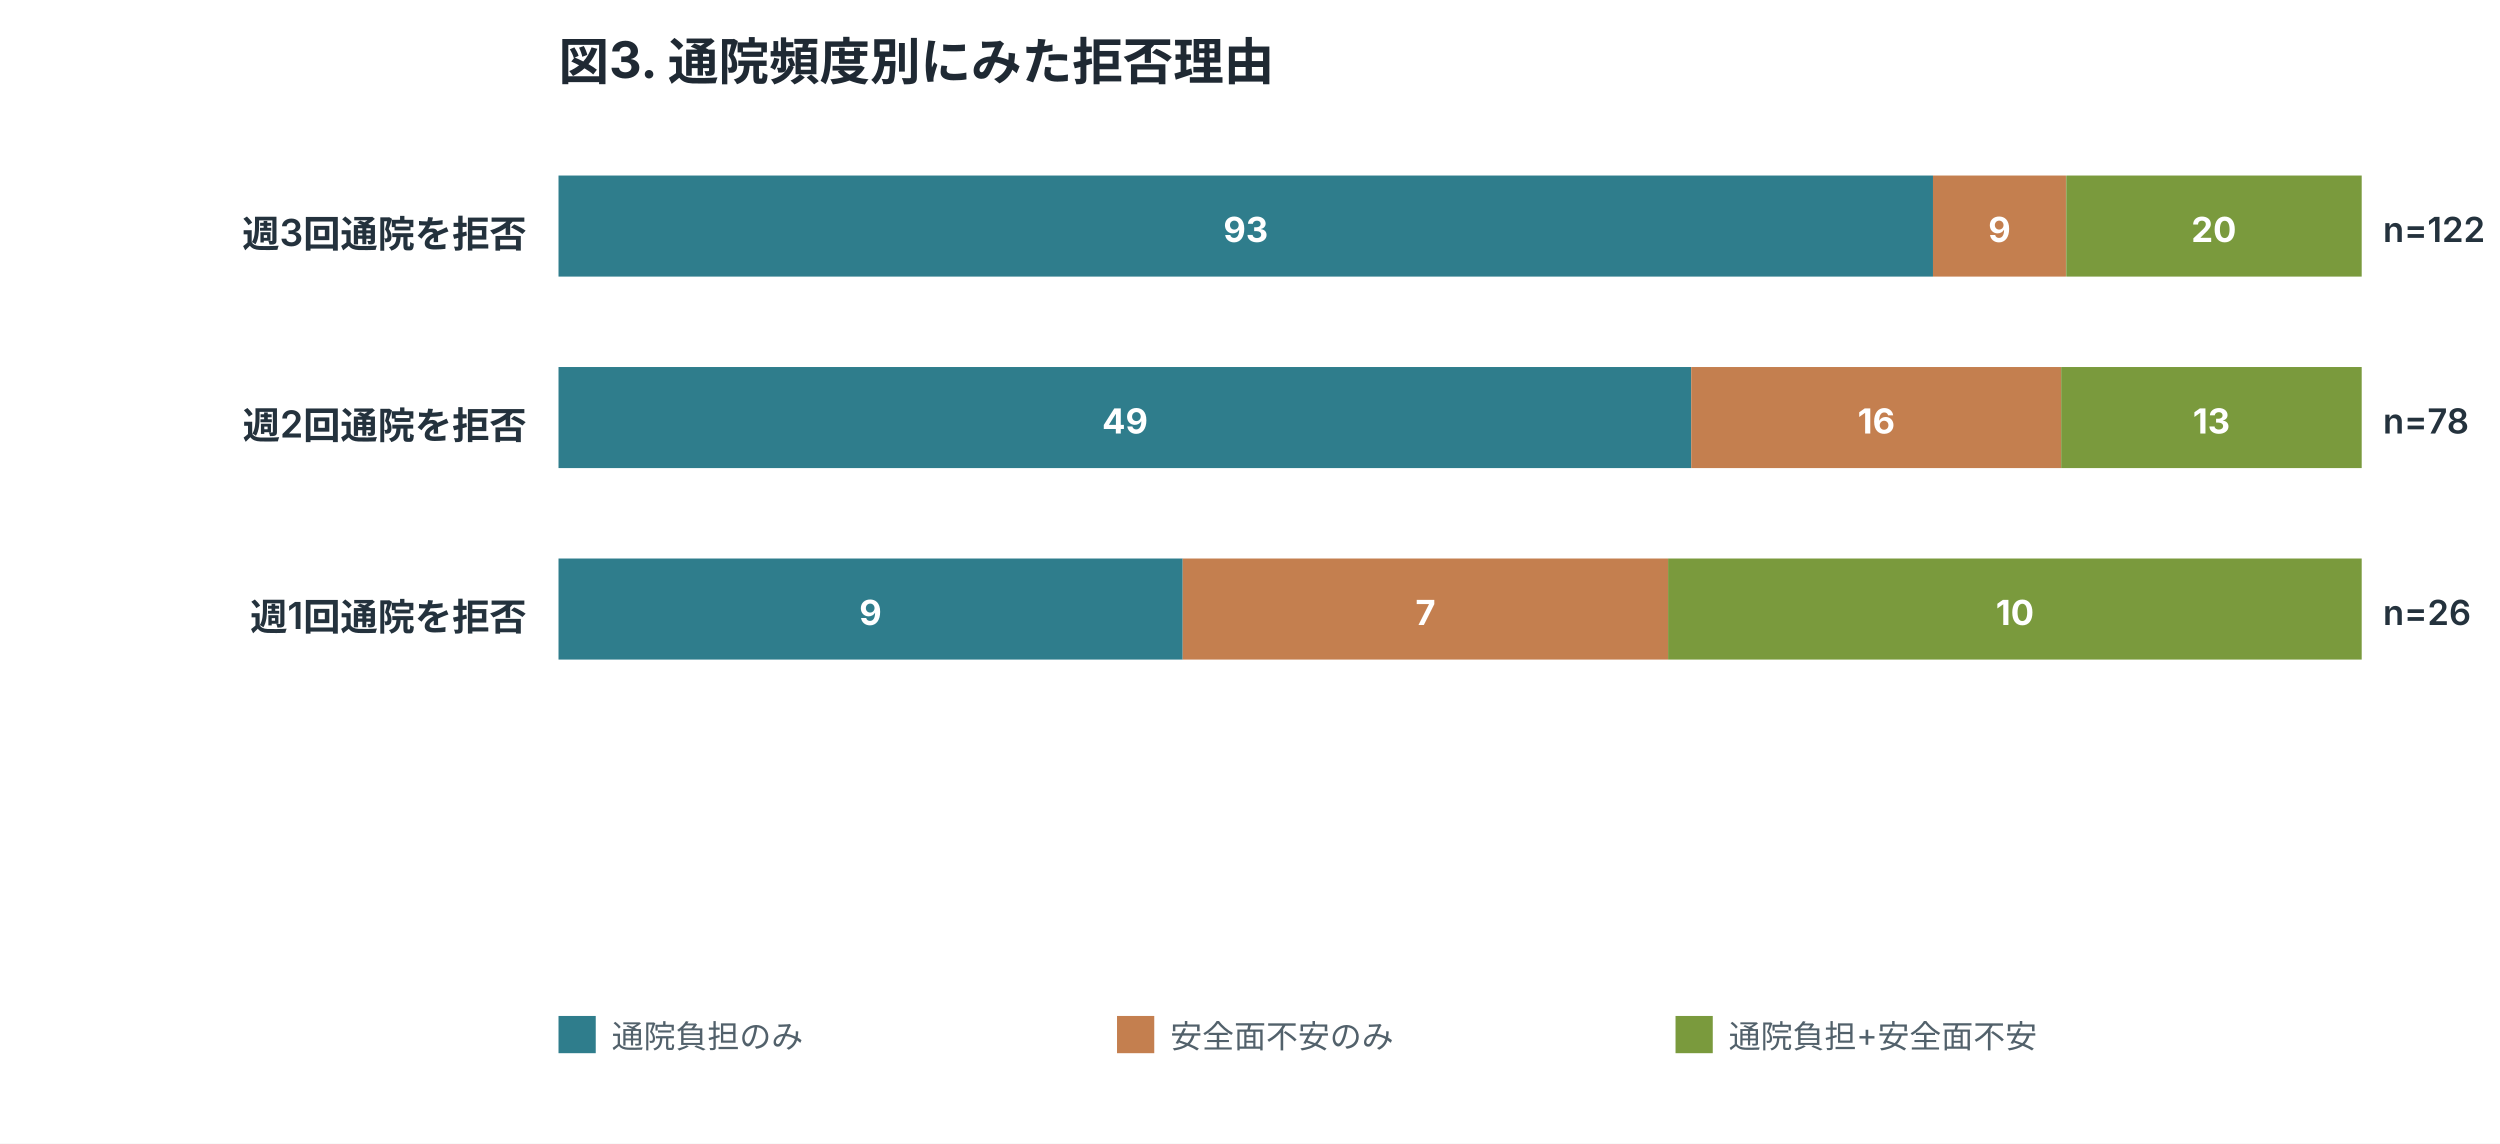
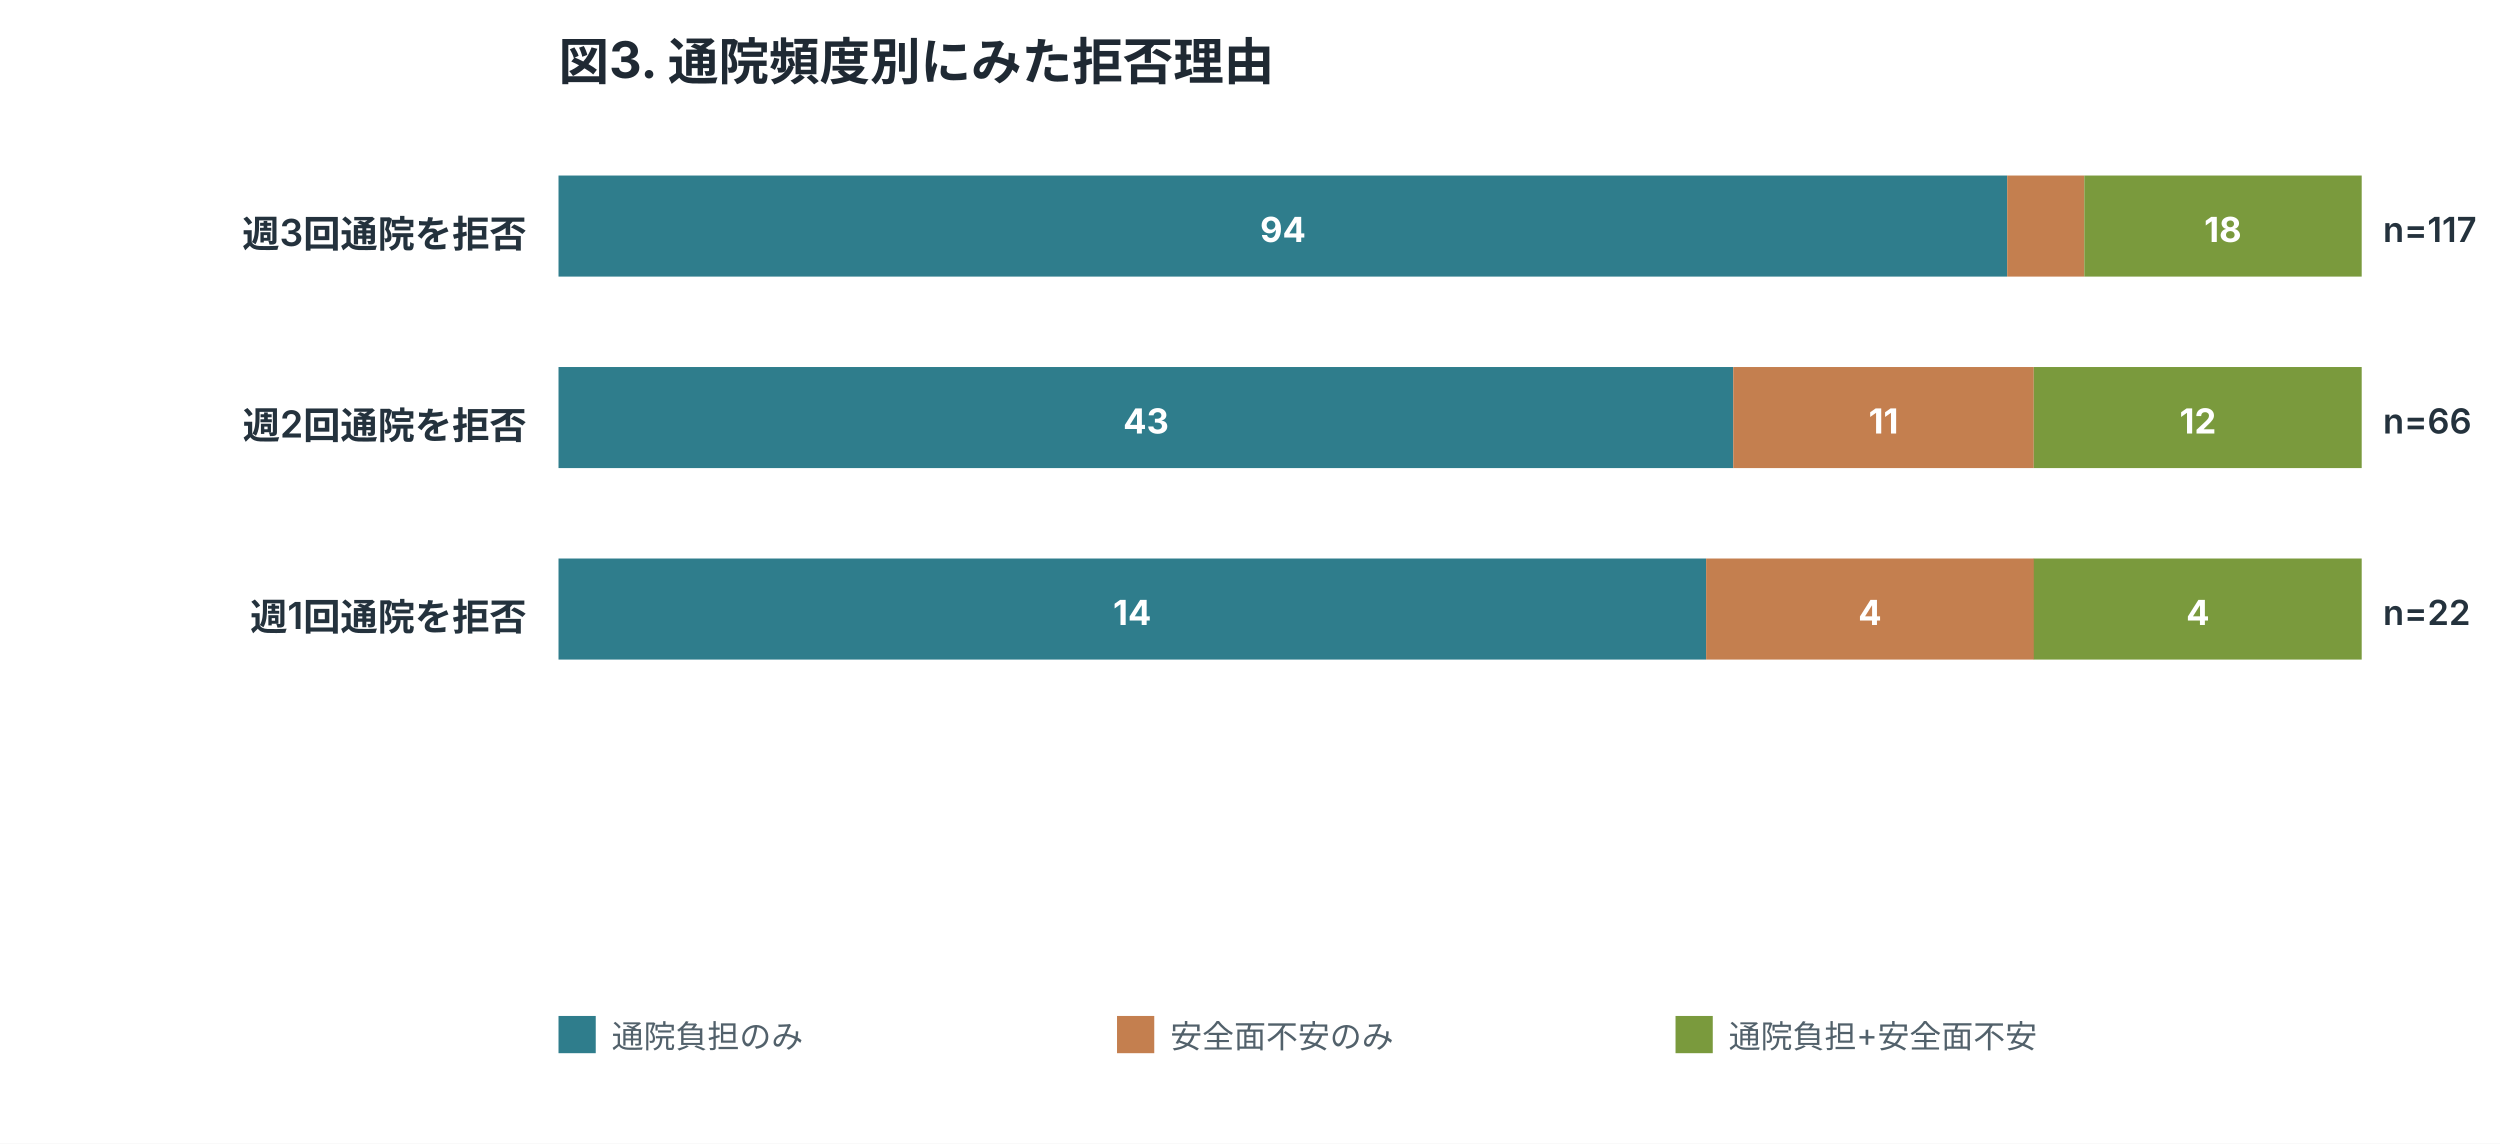
<svg xmlns="http://www.w3.org/2000/svg" width="940" height="430" viewBox="0 0 940 430" role="img">
  <style>
.title{font:700 19px -apple-system,BlinkMacSystemFont,"Segoe UI",sans-serif;fill:#1f2933}
.label{font:600 14px -apple-system,BlinkMacSystemFont,"Segoe UI",sans-serif;fill:#24323d}
.num{font:600 13px -apple-system,BlinkMacSystemFont,"Segoe UI",sans-serif;fill:#24323d}
.axis,.legend,.note{font:12px -apple-system,BlinkMacSystemFont,"Segoe UI",sans-serif;fill:#52616b}
.inside{font:700 13px -apple-system,BlinkMacSystemFont,"Segoe UI",sans-serif;fill:white}
.big{font:700 34px -apple-system,BlinkMacSystemFont,"Segoe UI",sans-serif;fill:#1f2933}
</style>
  <rect width="100%" height="100%" fill="white" />
  <text x="210" y="30" class="title">図3. 通院頻度別にみた拒否理由</text>
  <text x="198" y="93" text-anchor="end" class="label">週3回通院を拒否</text>
-   <rect x="210.0" y="66" width="516.8" height="38" fill="#2f7d8c" />
-   <text x="468.4" y="91" text-anchor="middle" class="inside">93</text>
-   <rect x="726.8" y="66" width="50.0" height="38" fill="#c47f4f" />
-   <text x="751.8" y="91" text-anchor="middle" class="inside">9</text>
-   <rect x="776.9" y="66" width="111.1" height="38" fill="#7a9a3d" />
-   <text x="832.4" y="91" text-anchor="middle" class="inside">20</text>
-   <text x="896" y="91" class="num">n=122</text>
+   <rect x="210.0" y="66" width="544.7" height="38" fill="#2f7d8c" />
+   <text x="482.4" y="91" text-anchor="middle" class="inside">94</text>
+   <rect x="754.7" y="66" width="29.0" height="38" fill="#c47f4f" />
+   <rect x="783.7" y="66" width="104.3" height="38" fill="#7a9a3d" />
+   <text x="835.8" y="91" text-anchor="middle" class="inside">18</text>
+   <text x="896" y="91" class="num">n=117</text>
  <text x="198" y="165" text-anchor="end" class="label">週2回通院を拒否</text>
-   <rect x="210.0" y="138" width="425.9" height="38" fill="#2f7d8c" />
-   <text x="423.0" y="163" text-anchor="middle" class="inside">49</text>
-   <rect x="635.9" y="138" width="139.1" height="38" fill="#c47f4f" />
-   <text x="705.5" y="163" text-anchor="middle" class="inside">16</text>
-   <rect x="775.0" y="138" width="113.0" height="38" fill="#7a9a3d" />
-   <text x="831.5" y="163" text-anchor="middle" class="inside">13</text>
-   <text x="896" y="163" class="num">n=78</text>
+   <rect x="210.0" y="138" width="441.7" height="38" fill="#2f7d8c" />
+   <text x="430.9" y="163" text-anchor="middle" class="inside">43</text>
+   <rect x="651.7" y="138" width="113.0" height="38" fill="#c47f4f" />
+   <text x="708.2" y="163" text-anchor="middle" class="inside">11</text>
+   <rect x="764.7" y="138" width="123.3" height="38" fill="#7a9a3d" />
+   <text x="826.4" y="163" text-anchor="middle" class="inside">12</text>
+   <text x="896" y="163" class="num">n=66</text>
  <text x="198" y="237" text-anchor="end" class="label">週1回通院を拒否</text>
-   <rect x="210.0" y="210" width="234.7" height="38" fill="#2f7d8c" />
-   <text x="327.3" y="235" text-anchor="middle" class="inside">9</text>
-   <rect x="444.7" y="210" width="182.5" height="38" fill="#c47f4f" />
-   <text x="536.0" y="235" text-anchor="middle" class="inside">7</text>
-   <rect x="627.2" y="210" width="260.8" height="38" fill="#7a9a3d" />
-   <text x="757.6" y="235" text-anchor="middle" class="inside">10</text>
-   <text x="896" y="235" class="num">n=26</text>
+   <rect x="210.0" y="210" width="431.5" height="38" fill="#2f7d8c" />
+   <text x="425.7" y="235" text-anchor="middle" class="inside">14</text>
+   <rect x="641.5" y="210" width="123.3" height="38" fill="#c47f4f" />
+   <text x="703.1" y="235" text-anchor="middle" class="inside">4</text>
+   <rect x="764.7" y="210" width="123.3" height="38" fill="#7a9a3d" />
+   <text x="826.4" y="235" text-anchor="middle" class="inside">4</text>
+   <text x="896" y="235" class="num">n=22</text>
  <rect x="210" y="382" width="14" height="14" fill="#2f7d8c" />
  <text x="230" y="394" class="legend">通院負担のみ</text>
  <rect x="420" y="382" width="14" height="14" fill="#c47f4f" />
  <text x="440" y="394" class="legend">安全面不安のみ</text>
  <rect x="630" y="382" width="14" height="14" fill="#7a9a3d" />
  <text x="650" y="394" class="legend">通院負担+安全面不安</text>
</svg>
